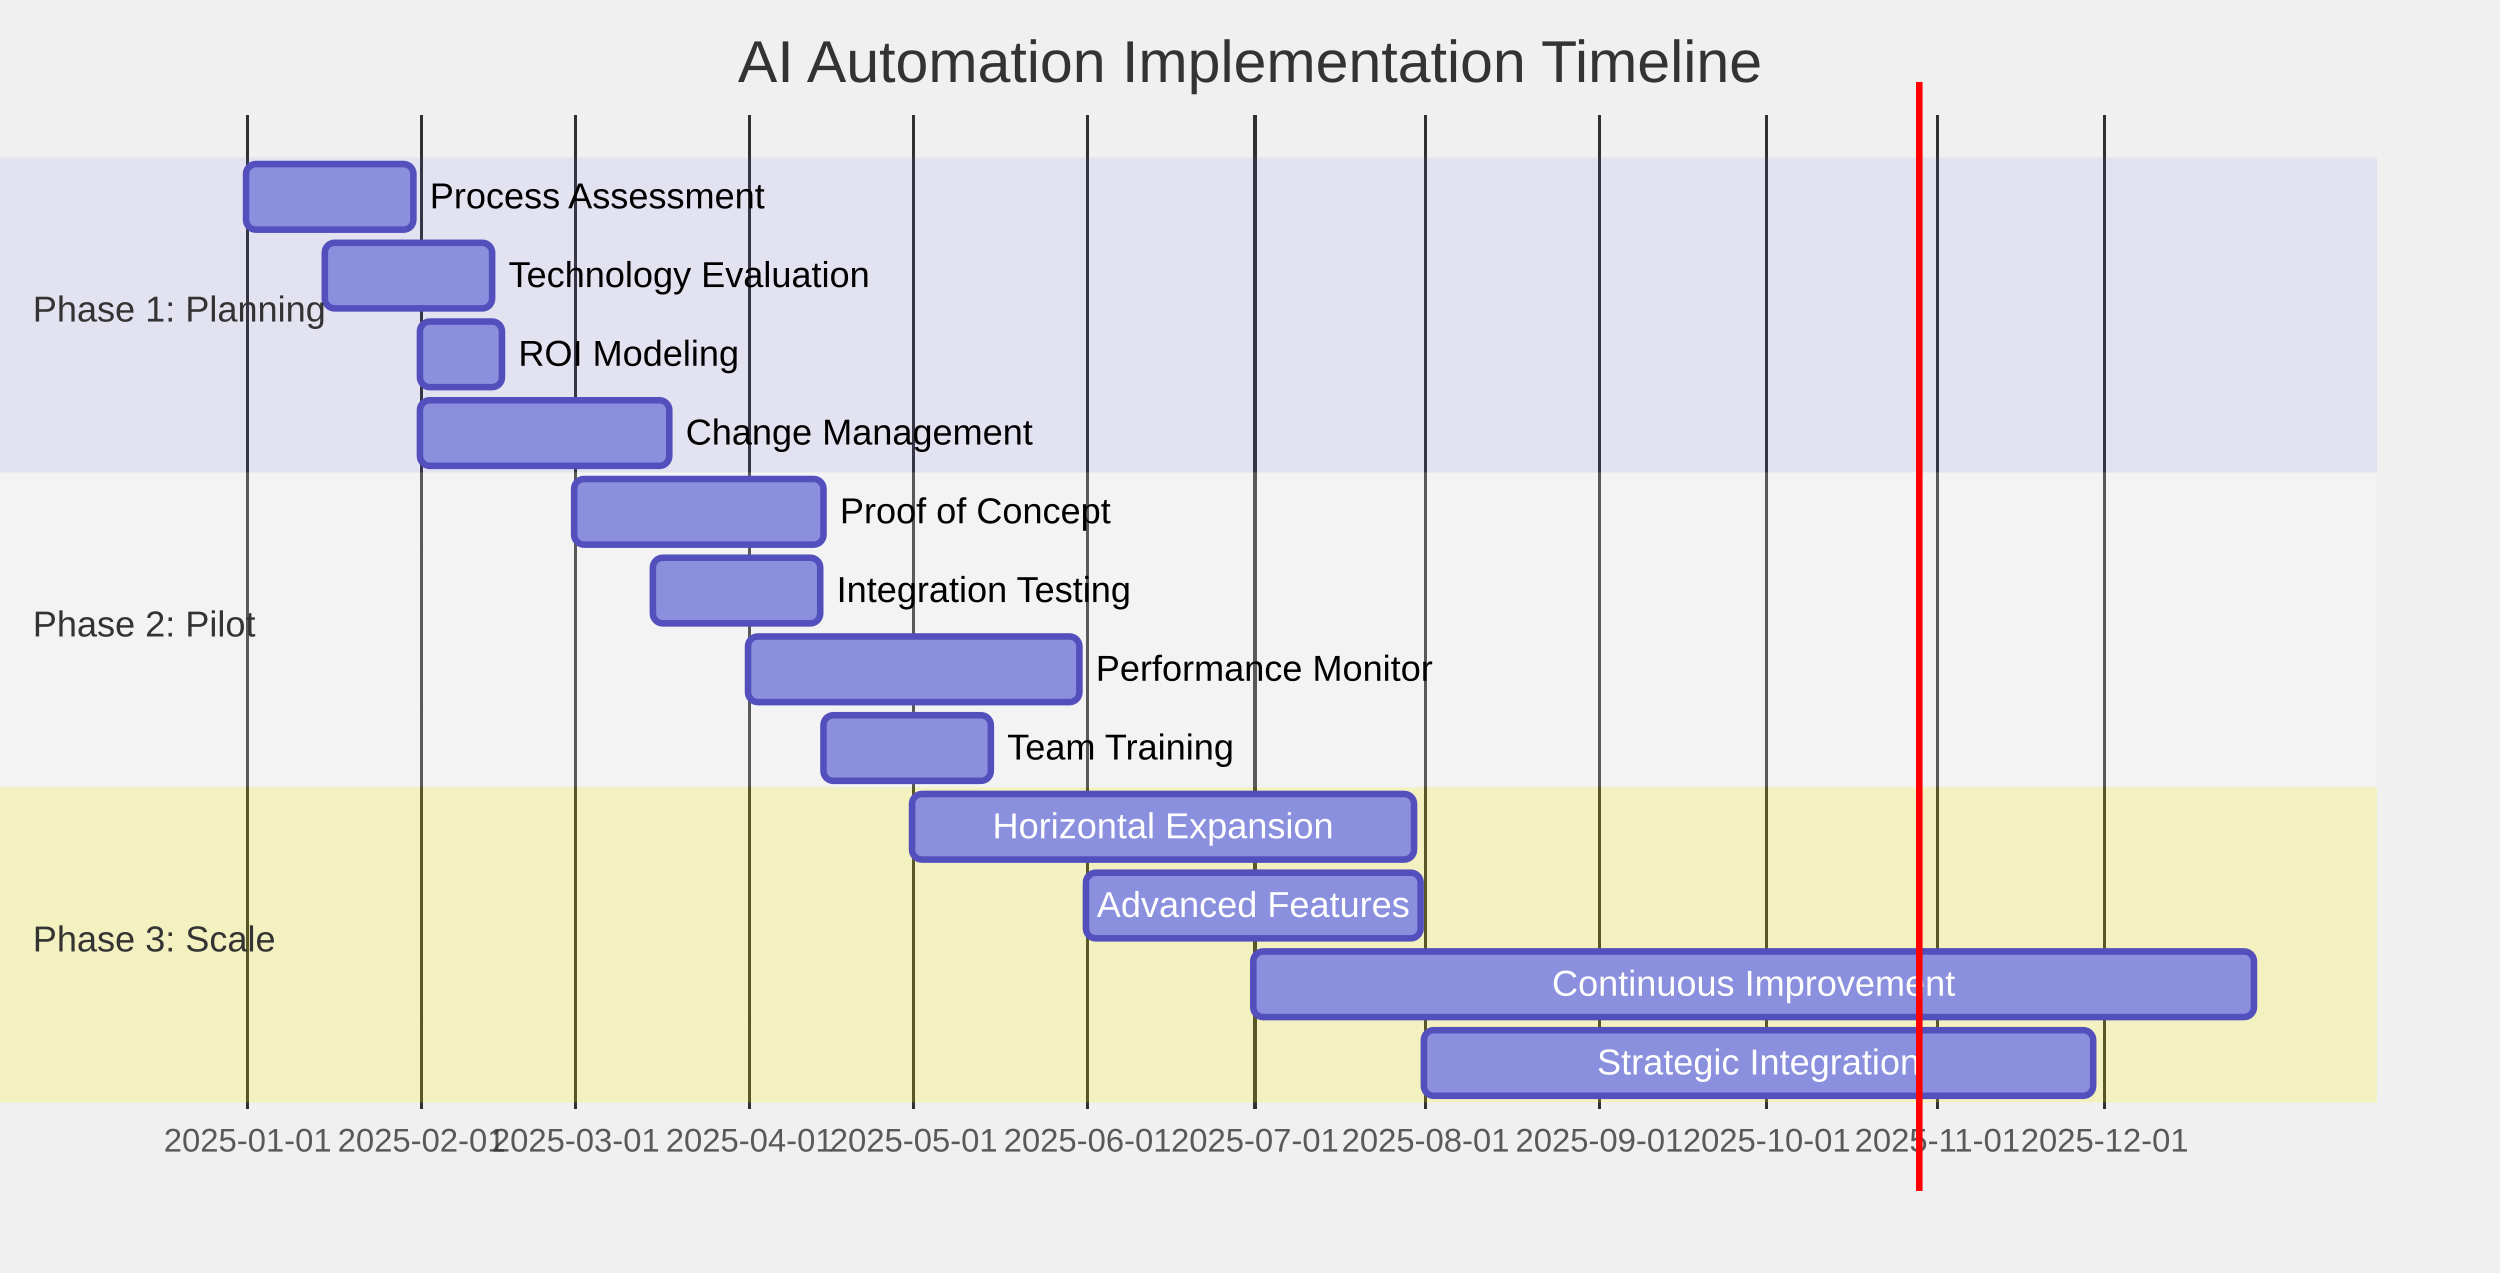
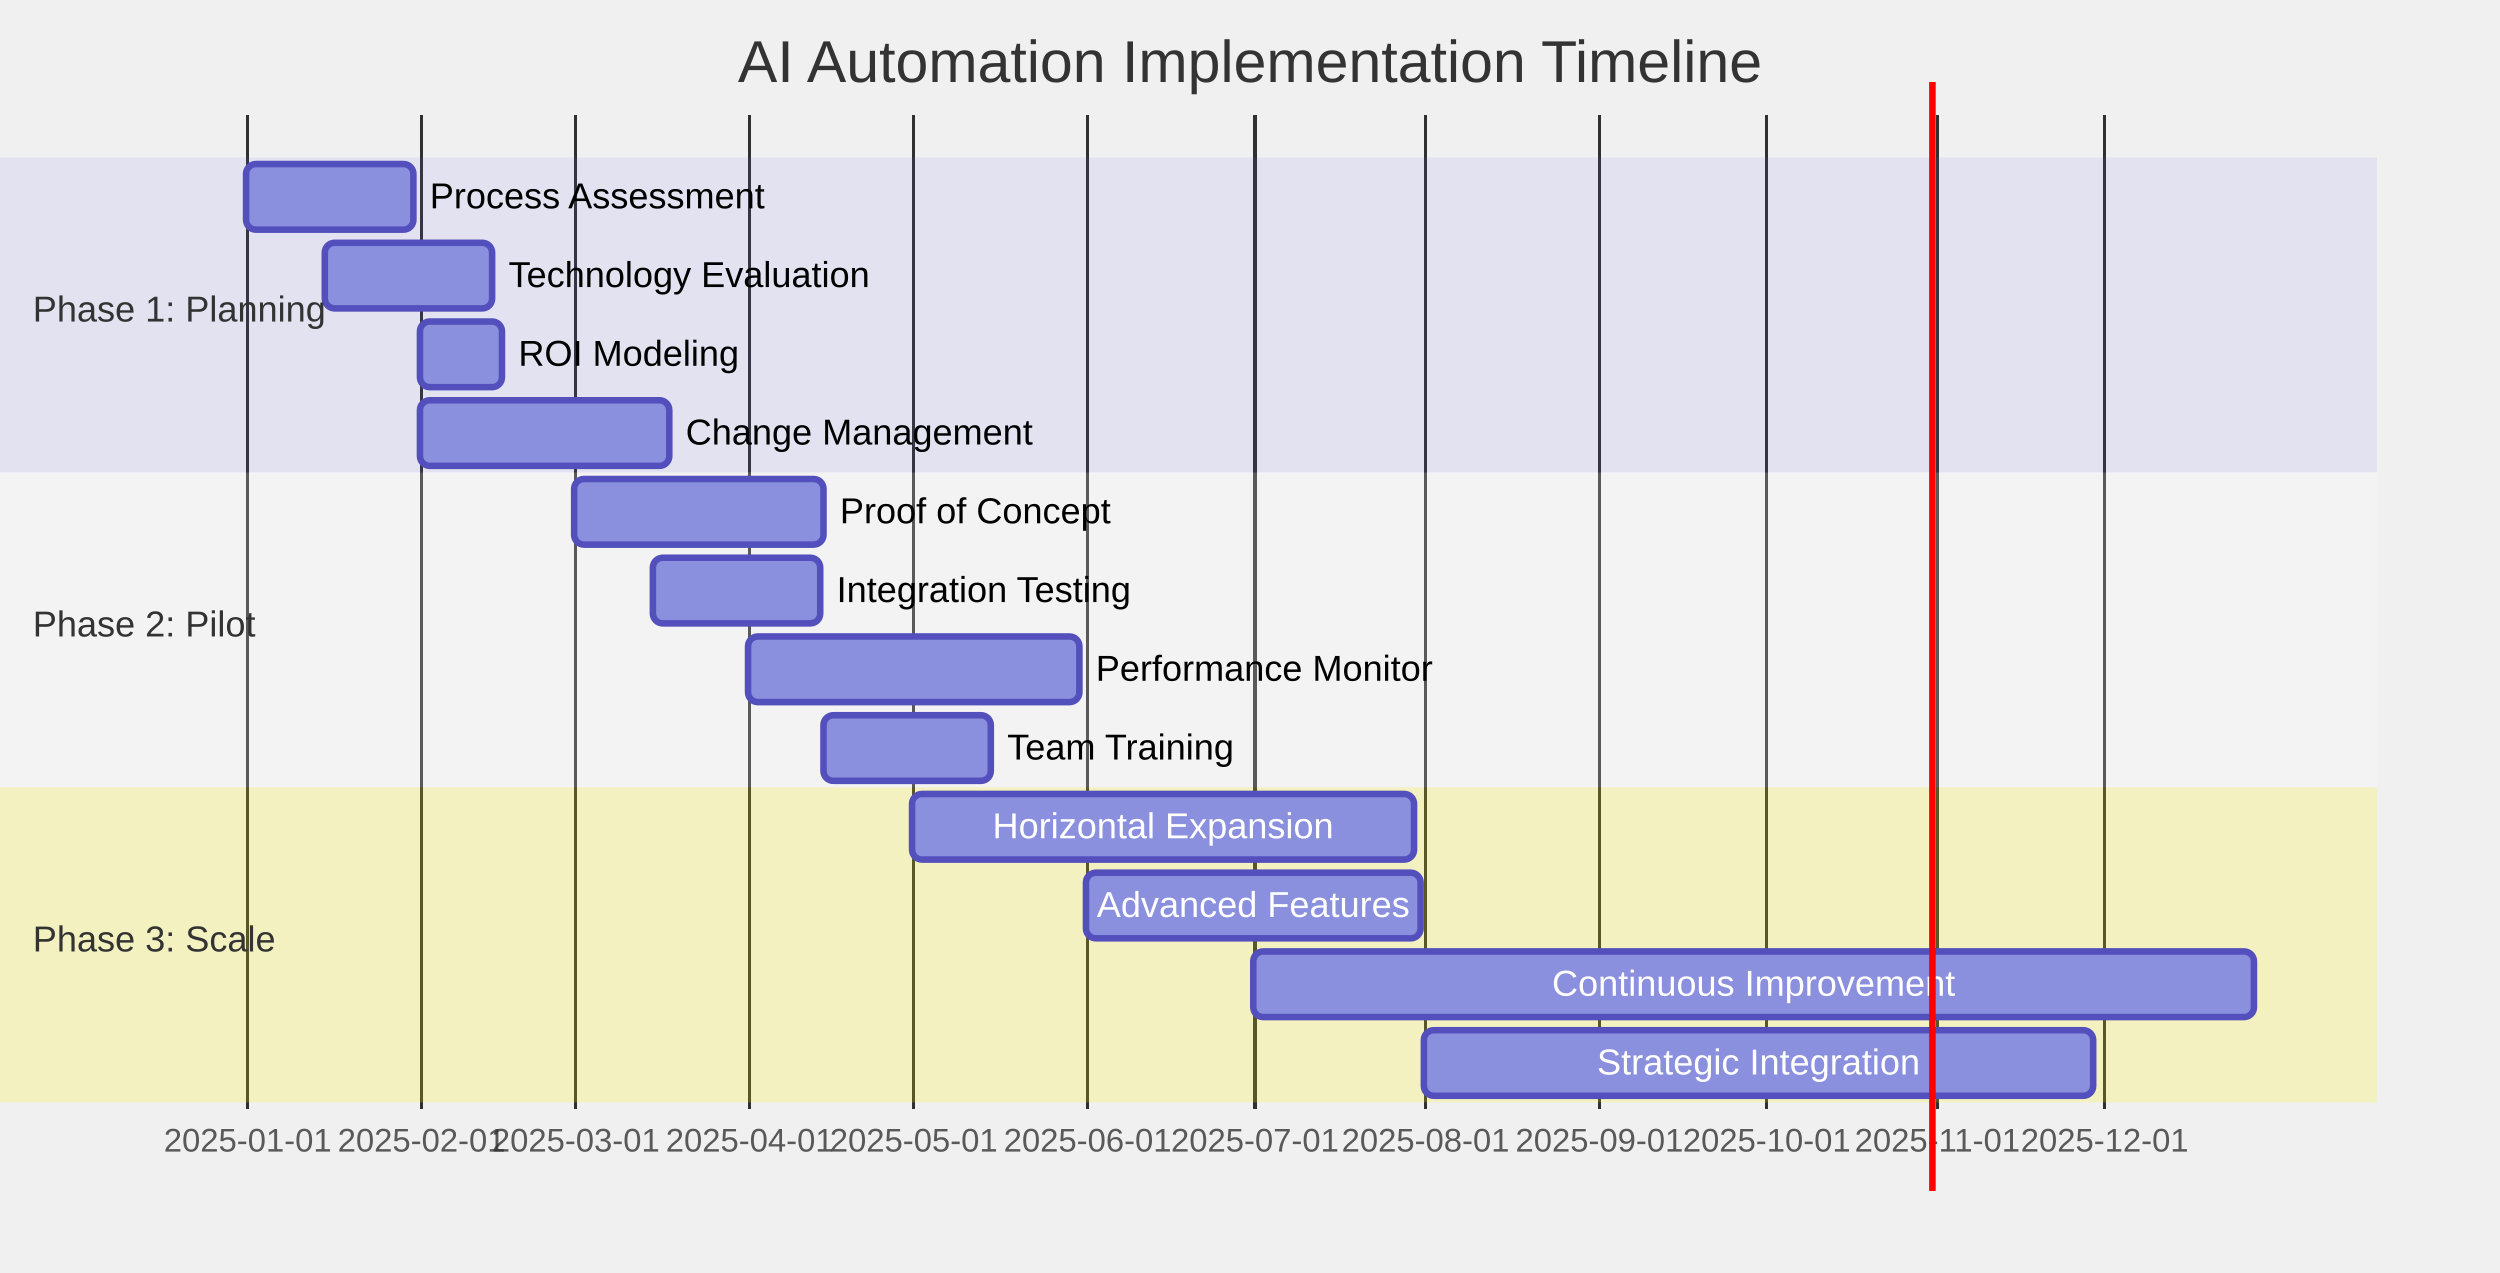
<svg xmlns="http://www.w3.org/2000/svg" aria-roledescription="gantt" role="graphics-document document" style="max-width: 762px; background-color: transparent;" viewBox="0 0 762 388" width="100%" id="my-svg">
  <style>#my-svg{font-family:"trebuchet ms",verdana,arial,sans-serif;font-size:16px;fill:#333;}#my-svg .error-icon{fill:#552222;}#my-svg .error-text{fill:#552222;stroke:#552222;}#my-svg .edge-thickness-normal{stroke-width:2px;}#my-svg .edge-thickness-thick{stroke-width:3.5px;}#my-svg .edge-pattern-solid{stroke-dasharray:0;}#my-svg .edge-pattern-dashed{stroke-dasharray:3;}#my-svg .edge-pattern-dotted{stroke-dasharray:2;}#my-svg .marker{fill:#333333;stroke:#333333;}#my-svg .marker.cross{stroke:#333333;}#my-svg svg{font-family:"trebuchet ms",verdana,arial,sans-serif;font-size:16px;}#my-svg .mermaid-main-font{font-family:var(--mermaid-font-family, "trebuchet ms", verdana, arial, sans-serif);}#my-svg .exclude-range{fill:#eeeeee;}#my-svg .section{stroke:none;opacity:0.2;}#my-svg .section0{fill:rgba(102, 102, 255, 0.49);}#my-svg .section2{fill:#fff400;}#my-svg .section1,#my-svg .section3{fill:white;opacity:0.2;}#my-svg .sectionTitle0{fill:#333;}#my-svg .sectionTitle1{fill:#333;}#my-svg .sectionTitle2{fill:#333;}#my-svg .sectionTitle3{fill:#333;}#my-svg .sectionTitle{text-anchor:start;font-family:var(--mermaid-font-family, "trebuchet ms", verdana, arial, sans-serif);}#my-svg .grid .tick{stroke:lightgrey;opacity:0.8;shape-rendering:crispEdges;}#my-svg .grid .tick text{font-family:"trebuchet ms",verdana,arial,sans-serif;fill:#333;}#my-svg .grid path{stroke-width:0;}#my-svg .today{fill:none;stroke:red;stroke-width:2px;}#my-svg .task{stroke-width:2;}#my-svg .taskText{text-anchor:middle;font-family:var(--mermaid-font-family, "trebuchet ms", verdana, arial, sans-serif);}#my-svg .taskTextOutsideRight{fill:black;text-anchor:start;font-family:var(--mermaid-font-family, "trebuchet ms", verdana, arial, sans-serif);}#my-svg .taskTextOutsideLeft{fill:black;text-anchor:end;}#my-svg .task.clickable{cursor:pointer;}#my-svg .taskText.clickable{cursor:pointer;fill:#003163!important;font-weight:bold;}#my-svg .taskTextOutsideLeft.clickable{cursor:pointer;fill:#003163!important;font-weight:bold;}#my-svg .taskTextOutsideRight.clickable{cursor:pointer;fill:#003163!important;font-weight:bold;}#my-svg .taskText0,#my-svg .taskText1,#my-svg .taskText2,#my-svg .taskText3{fill:white;}#my-svg .task0,#my-svg .task1,#my-svg .task2,#my-svg .task3{fill:#8a90dd;stroke:#534fbc;}#my-svg .taskTextOutside0,#my-svg .taskTextOutside2{fill:black;}#my-svg .taskTextOutside1,#my-svg .taskTextOutside3{fill:black;}#my-svg .active0,#my-svg .active1,#my-svg .active2,#my-svg .active3{fill:#bfc7ff;stroke:#534fbc;}#my-svg .activeText0,#my-svg .activeText1,#my-svg .activeText2,#my-svg .activeText3{fill:black!important;}#my-svg .done0,#my-svg .done1,#my-svg .done2,#my-svg .done3{stroke:grey;fill:lightgrey;stroke-width:2;}#my-svg .doneText0,#my-svg .doneText1,#my-svg .doneText2,#my-svg .doneText3{fill:black!important;}#my-svg .crit0,#my-svg .crit1,#my-svg .crit2,#my-svg .crit3{stroke:#ff8888;fill:red;stroke-width:2;}#my-svg .activeCrit0,#my-svg .activeCrit1,#my-svg .activeCrit2,#my-svg .activeCrit3{stroke:#ff8888;fill:#bfc7ff;stroke-width:2;}#my-svg .doneCrit0,#my-svg .doneCrit1,#my-svg .doneCrit2,#my-svg .doneCrit3{stroke:#ff8888;fill:lightgrey;stroke-width:2;cursor:pointer;shape-rendering:crispEdges;}#my-svg .milestone{transform:rotate(45deg) scale(0.8,0.8);}#my-svg .milestoneText{font-style:italic;}#my-svg .doneCritText0,#my-svg .doneCritText1,#my-svg .doneCritText2,#my-svg .doneCritText3{fill:black!important;}#my-svg .activeCritText0,#my-svg .activeCritText1,#my-svg .activeCritText2,#my-svg .activeCritText3{fill:black!important;}#my-svg .titleText{text-anchor:middle;font-size:18px;fill:#333;font-family:var(--mermaid-font-family, "trebuchet ms", verdana, arial, sans-serif);}#my-svg :root{--mermaid-font-family:"trebuchet ms",verdana,arial,sans-serif;}</style>
  <g />
  <g text-anchor="middle" font-family="sans-serif" font-size="10" fill="none" transform="translate(75, 338)" class="grid">
    <path d="M0.5,-303V0.5H612.5V-303" stroke="currentColor" class="domain" />
    <g transform="translate(0.5,0)" opacity="1" class="tick">
      <line y2="-303" stroke="currentColor" />
      <text style="text-anchor: middle;" font-size="10" stroke="none" dy="1em" y="3" fill="#000">2025-01-01</text>
    </g>
    <g transform="translate(53.5,0)" opacity="1" class="tick">
      <line y2="-303" stroke="currentColor" />
      <text style="text-anchor: middle;" font-size="10" stroke="none" dy="1em" y="3" fill="#000">2025-02-01</text>
    </g>
    <g transform="translate(100.5,0)" opacity="1" class="tick">
      <line y2="-303" stroke="currentColor" />
      <text style="text-anchor: middle;" font-size="10" stroke="none" dy="1em" y="3" fill="#000">2025-03-01</text>
    </g>
    <g transform="translate(153.5,0)" opacity="1" class="tick">
      <line y2="-303" stroke="currentColor" />
      <text style="text-anchor: middle;" font-size="10" stroke="none" dy="1em" y="3" fill="#000">2025-04-01</text>
    </g>
    <g transform="translate(203.5,0)" opacity="1" class="tick">
      <line y2="-303" stroke="currentColor" />
      <text style="text-anchor: middle;" font-size="10" stroke="none" dy="1em" y="3" fill="#000">2025-05-01</text>
    </g>
    <g transform="translate(256.5,0)" opacity="1" class="tick">
      <line y2="-303" stroke="currentColor" />
      <text style="text-anchor: middle;" font-size="10" stroke="none" dy="1em" y="3" fill="#000">2025-06-01</text>
    </g>
    <g transform="translate(307.5,0)" opacity="1" class="tick">
      <line y2="-303" stroke="currentColor" />
      <text style="text-anchor: middle;" font-size="10" stroke="none" dy="1em" y="3" fill="#000">2025-07-01</text>
    </g>
    <g transform="translate(359.5,0)" opacity="1" class="tick">
      <line y2="-303" stroke="currentColor" />
      <text style="text-anchor: middle;" font-size="10" stroke="none" dy="1em" y="3" fill="#000">2025-08-01</text>
    </g>
    <g transform="translate(412.5,0)" opacity="1" class="tick">
      <line y2="-303" stroke="currentColor" />
      <text style="text-anchor: middle;" font-size="10" stroke="none" dy="1em" y="3" fill="#000">2025-09-01</text>
    </g>
    <g transform="translate(463.5,0)" opacity="1" class="tick">
      <line y2="-303" stroke="currentColor" />
      <text style="text-anchor: middle;" font-size="10" stroke="none" dy="1em" y="3" fill="#000">2025-10-01</text>
    </g>
    <g transform="translate(515.5,0)" opacity="1" class="tick">
      <line y2="-303" stroke="currentColor" />
      <text style="text-anchor: middle;" font-size="10" stroke="none" dy="1em" y="3" fill="#000">2025-11-01</text>
    </g>
    <g transform="translate(566.5,0)" opacity="1" class="tick">
      <line y2="-303" stroke="currentColor" />
      <text style="text-anchor: middle;" font-size="10" stroke="none" dy="1em" y="3" fill="#000">2025-12-01</text>
    </g>
  </g>
  <g>
    <rect class="section section0" height="24" width="724.5" y="48" x="0" />
    <rect class="section section0" height="24" width="724.5" y="72" x="0" />
    <rect class="section section0" height="24" width="724.5" y="96" x="0" />
    <rect class="section section0" height="24" width="724.5" y="120" x="0" />
    <rect class="section section1" height="24" width="724.5" y="144" x="0" />
    <rect class="section section1" height="24" width="724.5" y="168" x="0" />
    <rect class="section section1" height="24" width="724.5" y="192" x="0" />
    <rect class="section section1" height="24" width="724.5" y="216" x="0" />
    <rect class="section section2" height="24" width="724.5" y="240" x="0" />
    <rect class="section section2" height="24" width="724.5" y="264" x="0" />
    <rect class="section section2" height="24" width="724.5" y="288" x="0" />
    <rect class="section section2" height="24" width="724.5" y="312" x="0" />
  </g>
  <g>
    <rect class="task task0" transform-origin="100.5px 60px" height="20" width="51" y="50" x="75" ry="3" rx="3" id="task1" />
    <rect class="task task0" transform-origin="124.5px 84px" height="20" width="51" y="74" x="99" ry="3" rx="3" id="task2" />
    <rect class="task task0" transform-origin="140.5px 108px" height="20" width="25" y="98" x="128" ry="3" rx="3" id="task3" />
    <rect class="task task0" transform-origin="166px 132px" height="20" width="76" y="122" x="128" ry="3" rx="3" id="task4" />
    <rect class="task task1" transform-origin="213px 156px" height="20" width="76" y="146" x="175" ry="3" rx="3" id="task5" />
    <rect class="task task1" transform-origin="224.5px 180px" height="20" width="51" y="170" x="199" ry="3" rx="3" id="task6" />
    <rect class="task task1" transform-origin="278.5px 204px" height="20" width="101" y="194" x="228" ry="3" rx="3" id="task7" />
    <rect class="task task1" transform-origin="276.5px 228px" height="20" width="51" y="218" x="251" ry="3" rx="3" id="task8" />
    <rect class="task task2" transform-origin="354.5px 252px" height="20" width="153" y="242" x="278" ry="3" rx="3" id="task9" />
    <rect class="task task2" transform-origin="382px 276px" height="20" width="102" y="266" x="331" ry="3" rx="3" id="task10" />
    <rect class="task task2" transform-origin="534.5px 300px" height="20" width="305" y="290" x="382" ry="3" rx="3" id="task11" />
    <rect class="task task2" transform-origin="536px 324px" height="20" width="204" y="314" x="434" ry="3" rx="3" id="task12" />
    <text class="taskTextOutsideRight taskTextOutside0  width-102.09375" y="63.5" x="131" font-size="11" id="task1-text">Process Assessment     </text>
    <text class="taskTextOutsideRight taskTextOutside0  width-110.078125" y="87.5" x="155" font-size="11" id="task2-text">Technology Evaluation  </text>
    <text class="taskTextOutsideRight taskTextOutside0  width-67.265625" y="111.5" x="158" font-size="11" id="task3-text">ROI Modeling          </text>
    <text class="taskTextOutsideRight taskTextOutside0  width-105.796875" y="135.5" x="209" font-size="11" id="task4-text">Change Management     </text>
    <text class="taskTextOutsideRight taskTextOutside1  width-82.5625" y="159.5" x="256" font-size="11" id="task5-text">Proof of Concept      </text>
    <text class="taskTextOutsideRight taskTextOutside1  width-89.703125" y="183.5" x="255" font-size="11" id="task6-text">Integration Testing   </text>
    <text class="taskTextOutsideRight taskTextOutside1  width-103.04296875" y="207.5" x="334" font-size="11" id="task7-text">Performance Monitor   </text>
    <text class="taskTextOutsideRight taskTextOutside1  width-69.09375" y="231.5" x="307" font-size="11" id="task8-text">Team Training         </text>
    <text class="taskText taskText2  width-103.953125" y="255.5" x="354.5" font-size="11" id="task9-text">Horizontal Expansion  </text>
    <text class="taskText taskText2  width-95.890625" y="279.5" x="382" font-size="11" id="task10-text">Advanced Features     </text>
    <text class="taskText taskText2  width-122.90625" y="303.5" x="534.5" font-size="11" id="task11-text">Continuous Improvement</text>
    <text class="taskText taskText2  width-98.453125" y="327.5" x="536" font-size="11" id="task12-text">Strategic Integration </text>
  </g>
  <g>
    <text class="sectionTitle sectionTitle0" font-size="11" y="98" x="10" dy="0em">
      <tspan x="10" alignment-baseline="central">Phase 1: Planning</tspan>
    </text>
    <text class="sectionTitle sectionTitle1" font-size="11" y="194" x="10" dy="0em">
      <tspan x="10" alignment-baseline="central">Phase 2: Pilot</tspan>
    </text>
    <text class="sectionTitle sectionTitle2" font-size="11" y="290" x="10" dy="0em">
      <tspan x="10" alignment-baseline="central">Phase 3: Scale</tspan>
    </text>
  </g>
  <g class="today">
-     <line class="today" y2="363" y1="25" x2="585" x1="585" />
+     <line class="today" y2="363" y1="25" x2="589" x1="589" />
  </g>
  <text class="titleText" y="25" x="381">AI Automation Implementation Timeline</text>
</svg>
